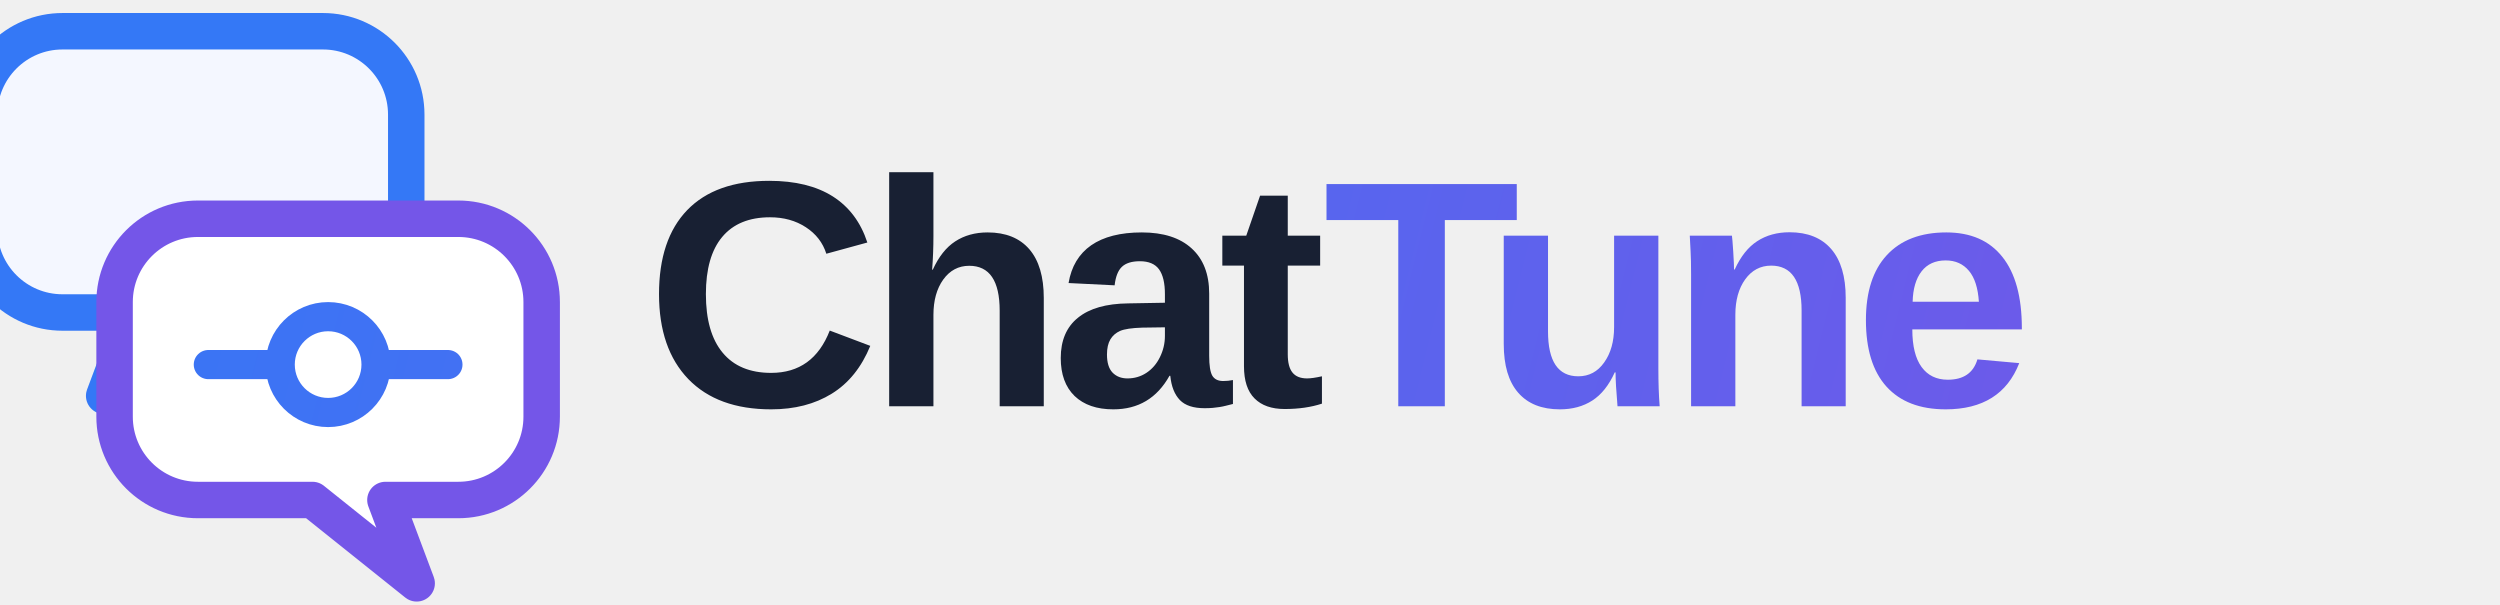
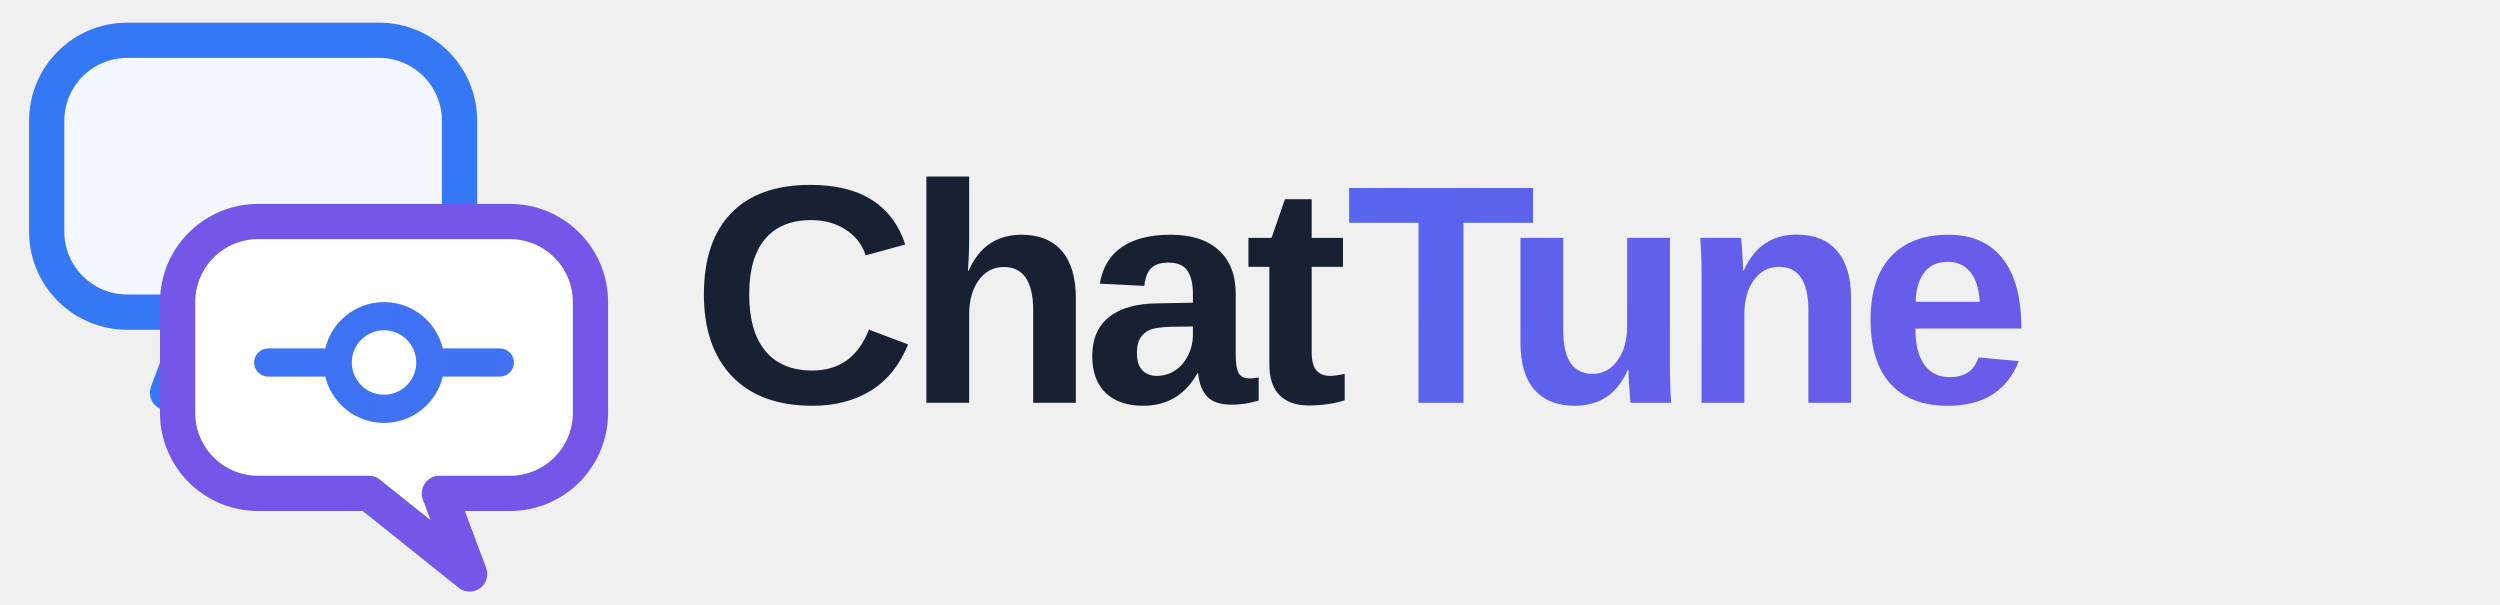
- <svg xmlns="http://www.w3.org/2000/svg" width="240" height="58" viewBox="0 0 240 58" fill="none">
+ <svg xmlns="http://www.w3.org/2000/svg" width="240" height="58" viewBox="-5 -1 245 60" fill="none">
  <defs>
    <linearGradient id="brand" x1="2" y1="2" x2="220" y2="56" gradientUnits="userSpaceOnUse">
      <stop stop-color="#3478F6" />
      <stop offset="1" stop-color="#7456E8" />
    </linearGradient>
  </defs>
  <path d="M6 3H31C35.42 3 39 6.58 39 11V22C39 26.42 35.42 30 31 30H20L10 38L13 30H6C1.58 30 -2 26.42 -2 22V11C-2 6.58 1.58 3 6 3Z" fill="#F4F7FF" stroke="#3478F6" stroke-width="3.5" stroke-linejoin="round" />
  <path d="M19 21H44C48.42 21 52 24.58 52 29V40C52 44.42 48.42 48 44 48H37L40 56L30 48H19C14.58 48 11 44.42 11 40V29C11 24.58 14.58 21 19 21Z" fill="white" stroke="#7456E8" stroke-width="3.5" stroke-linejoin="round" />
  <path d="M20 35H43" stroke="url(#brand)" stroke-width="2.8" stroke-linecap="round" />
  <circle cx="31.5" cy="35" r="4.6" fill="white" stroke="url(#brand)" stroke-width="2.8" />
  <text x="62" y="39" font-family="-apple-system, BlinkMacSystemFont, 'Segoe UI', Arial, sans-serif" font-size="31" font-weight="680" letter-spacing="-1.2" fill="#182033">Chat</text>
  <text x="127" y="39" font-family="-apple-system, BlinkMacSystemFont, 'Segoe UI', Arial, sans-serif" font-size="31" font-weight="680" letter-spacing="-1.2" fill="url(#brand)">Tune</text>
</svg>
